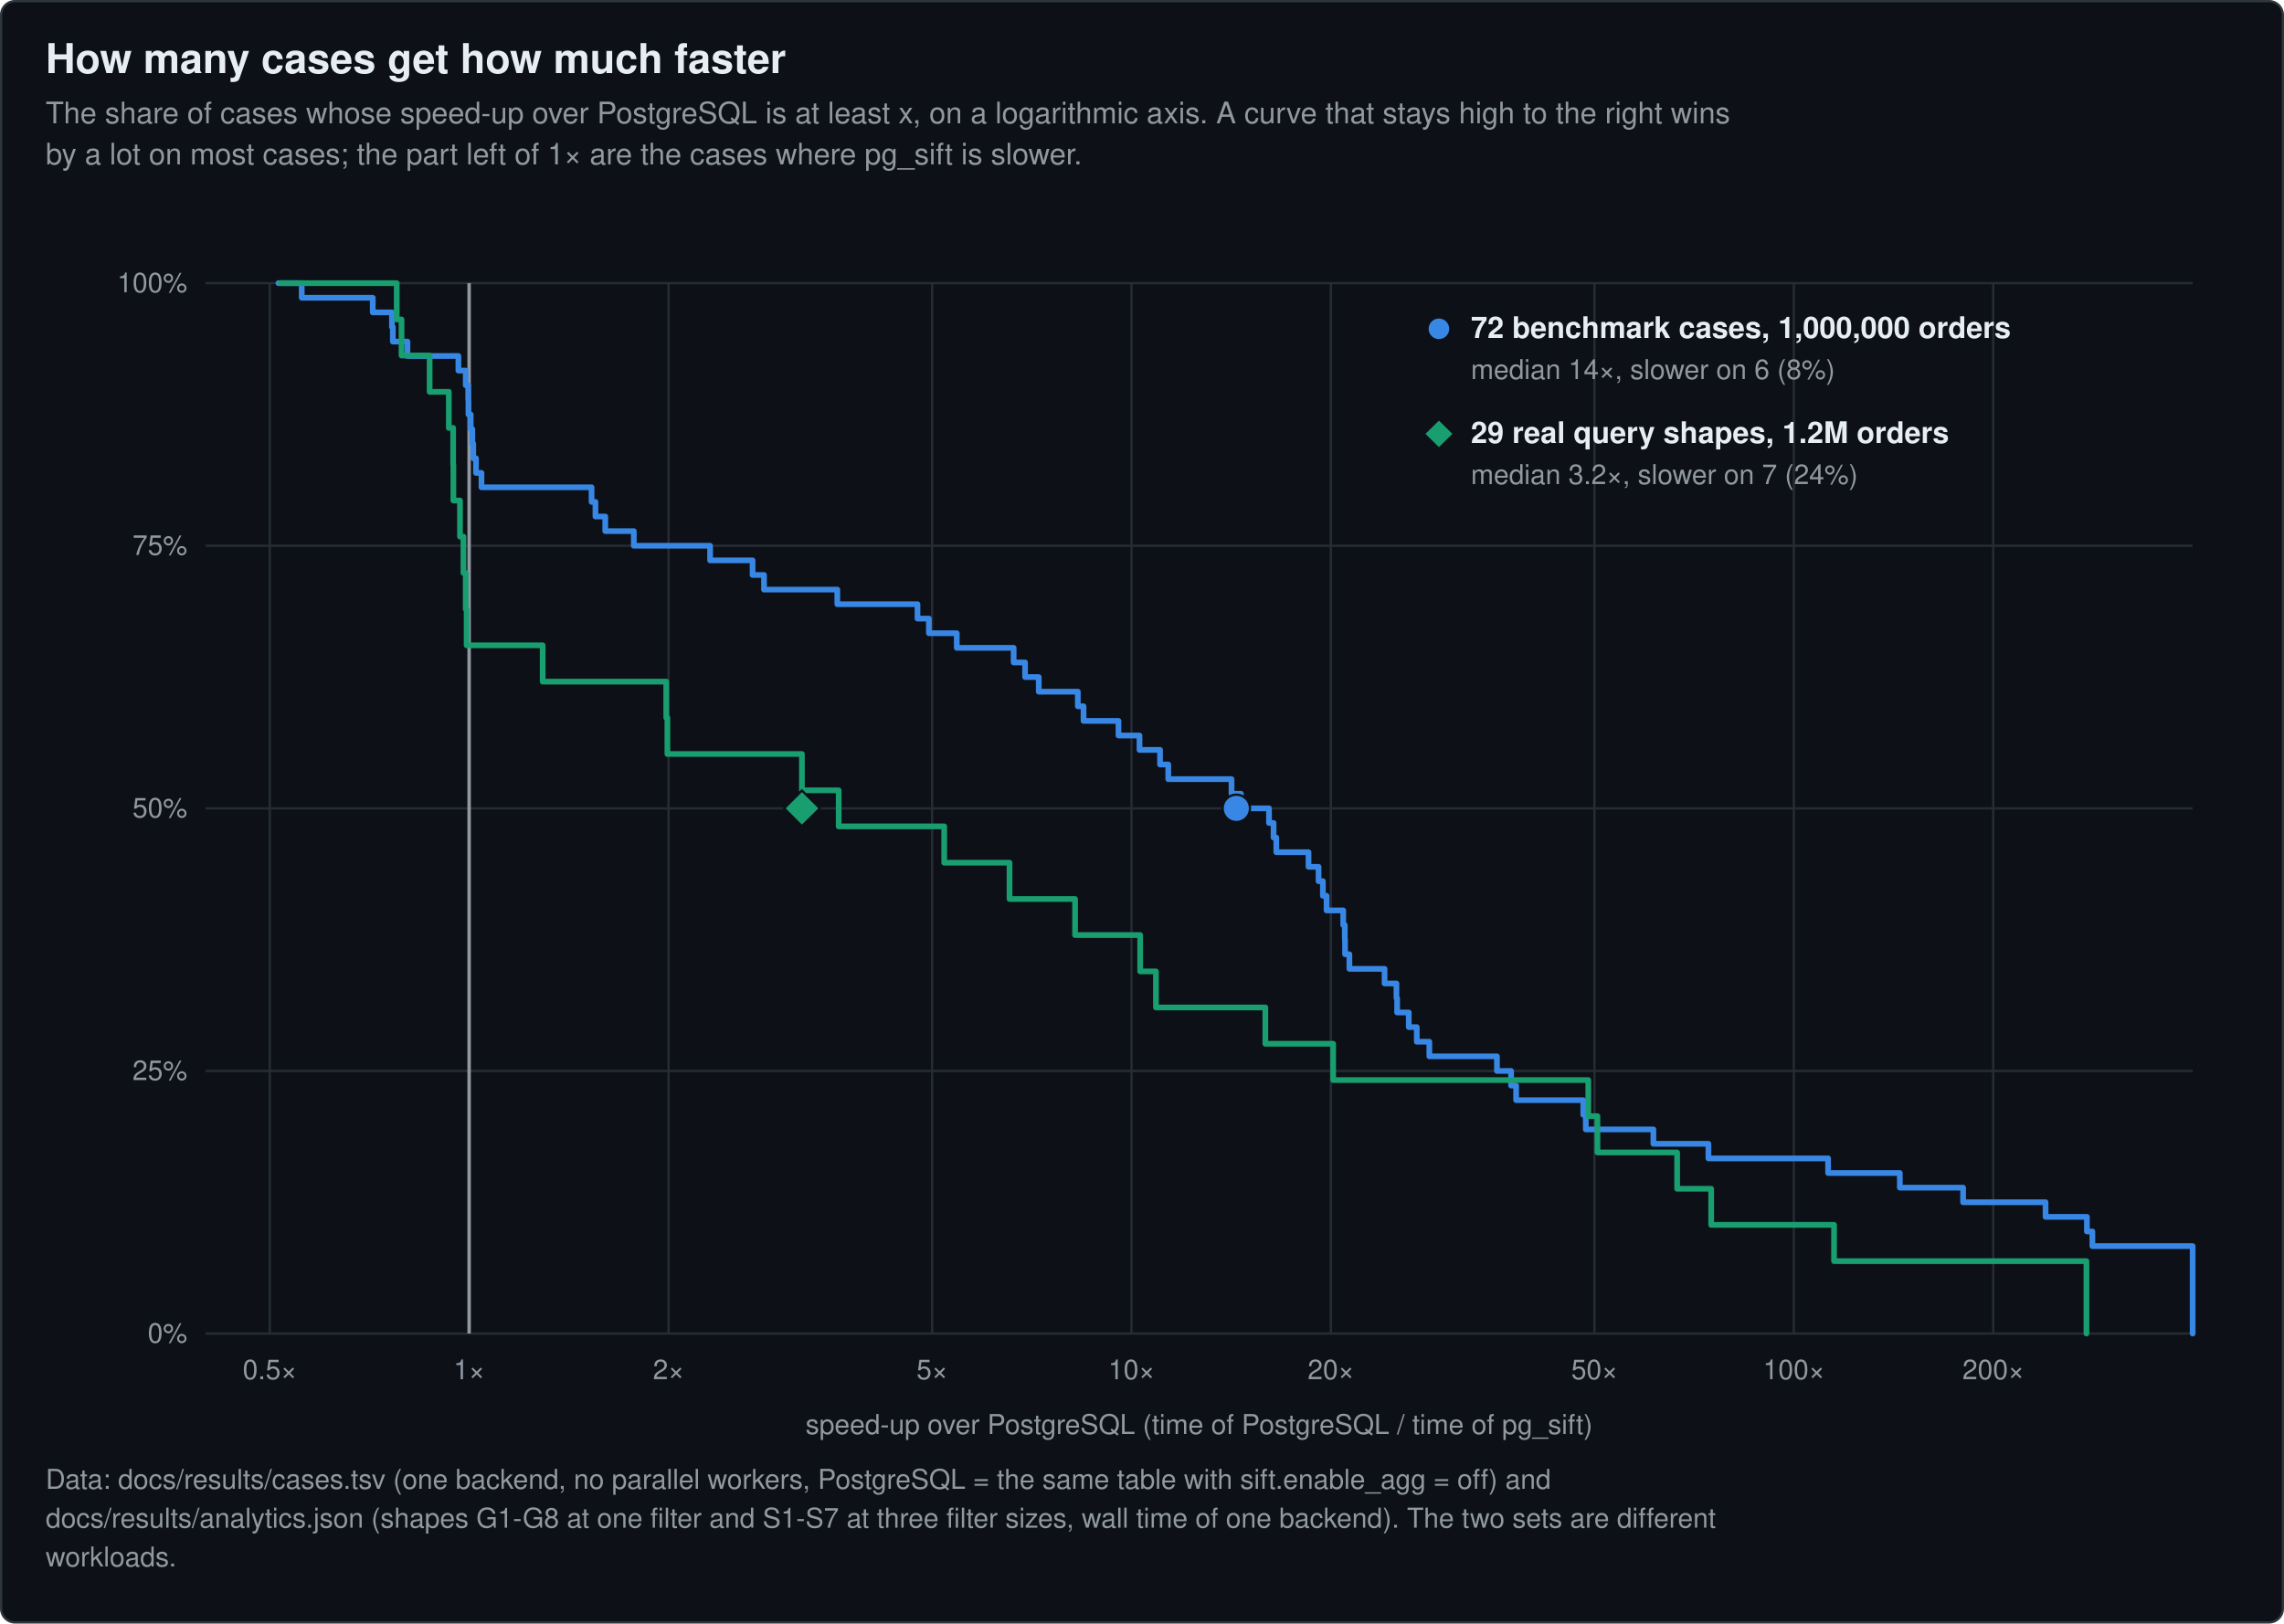
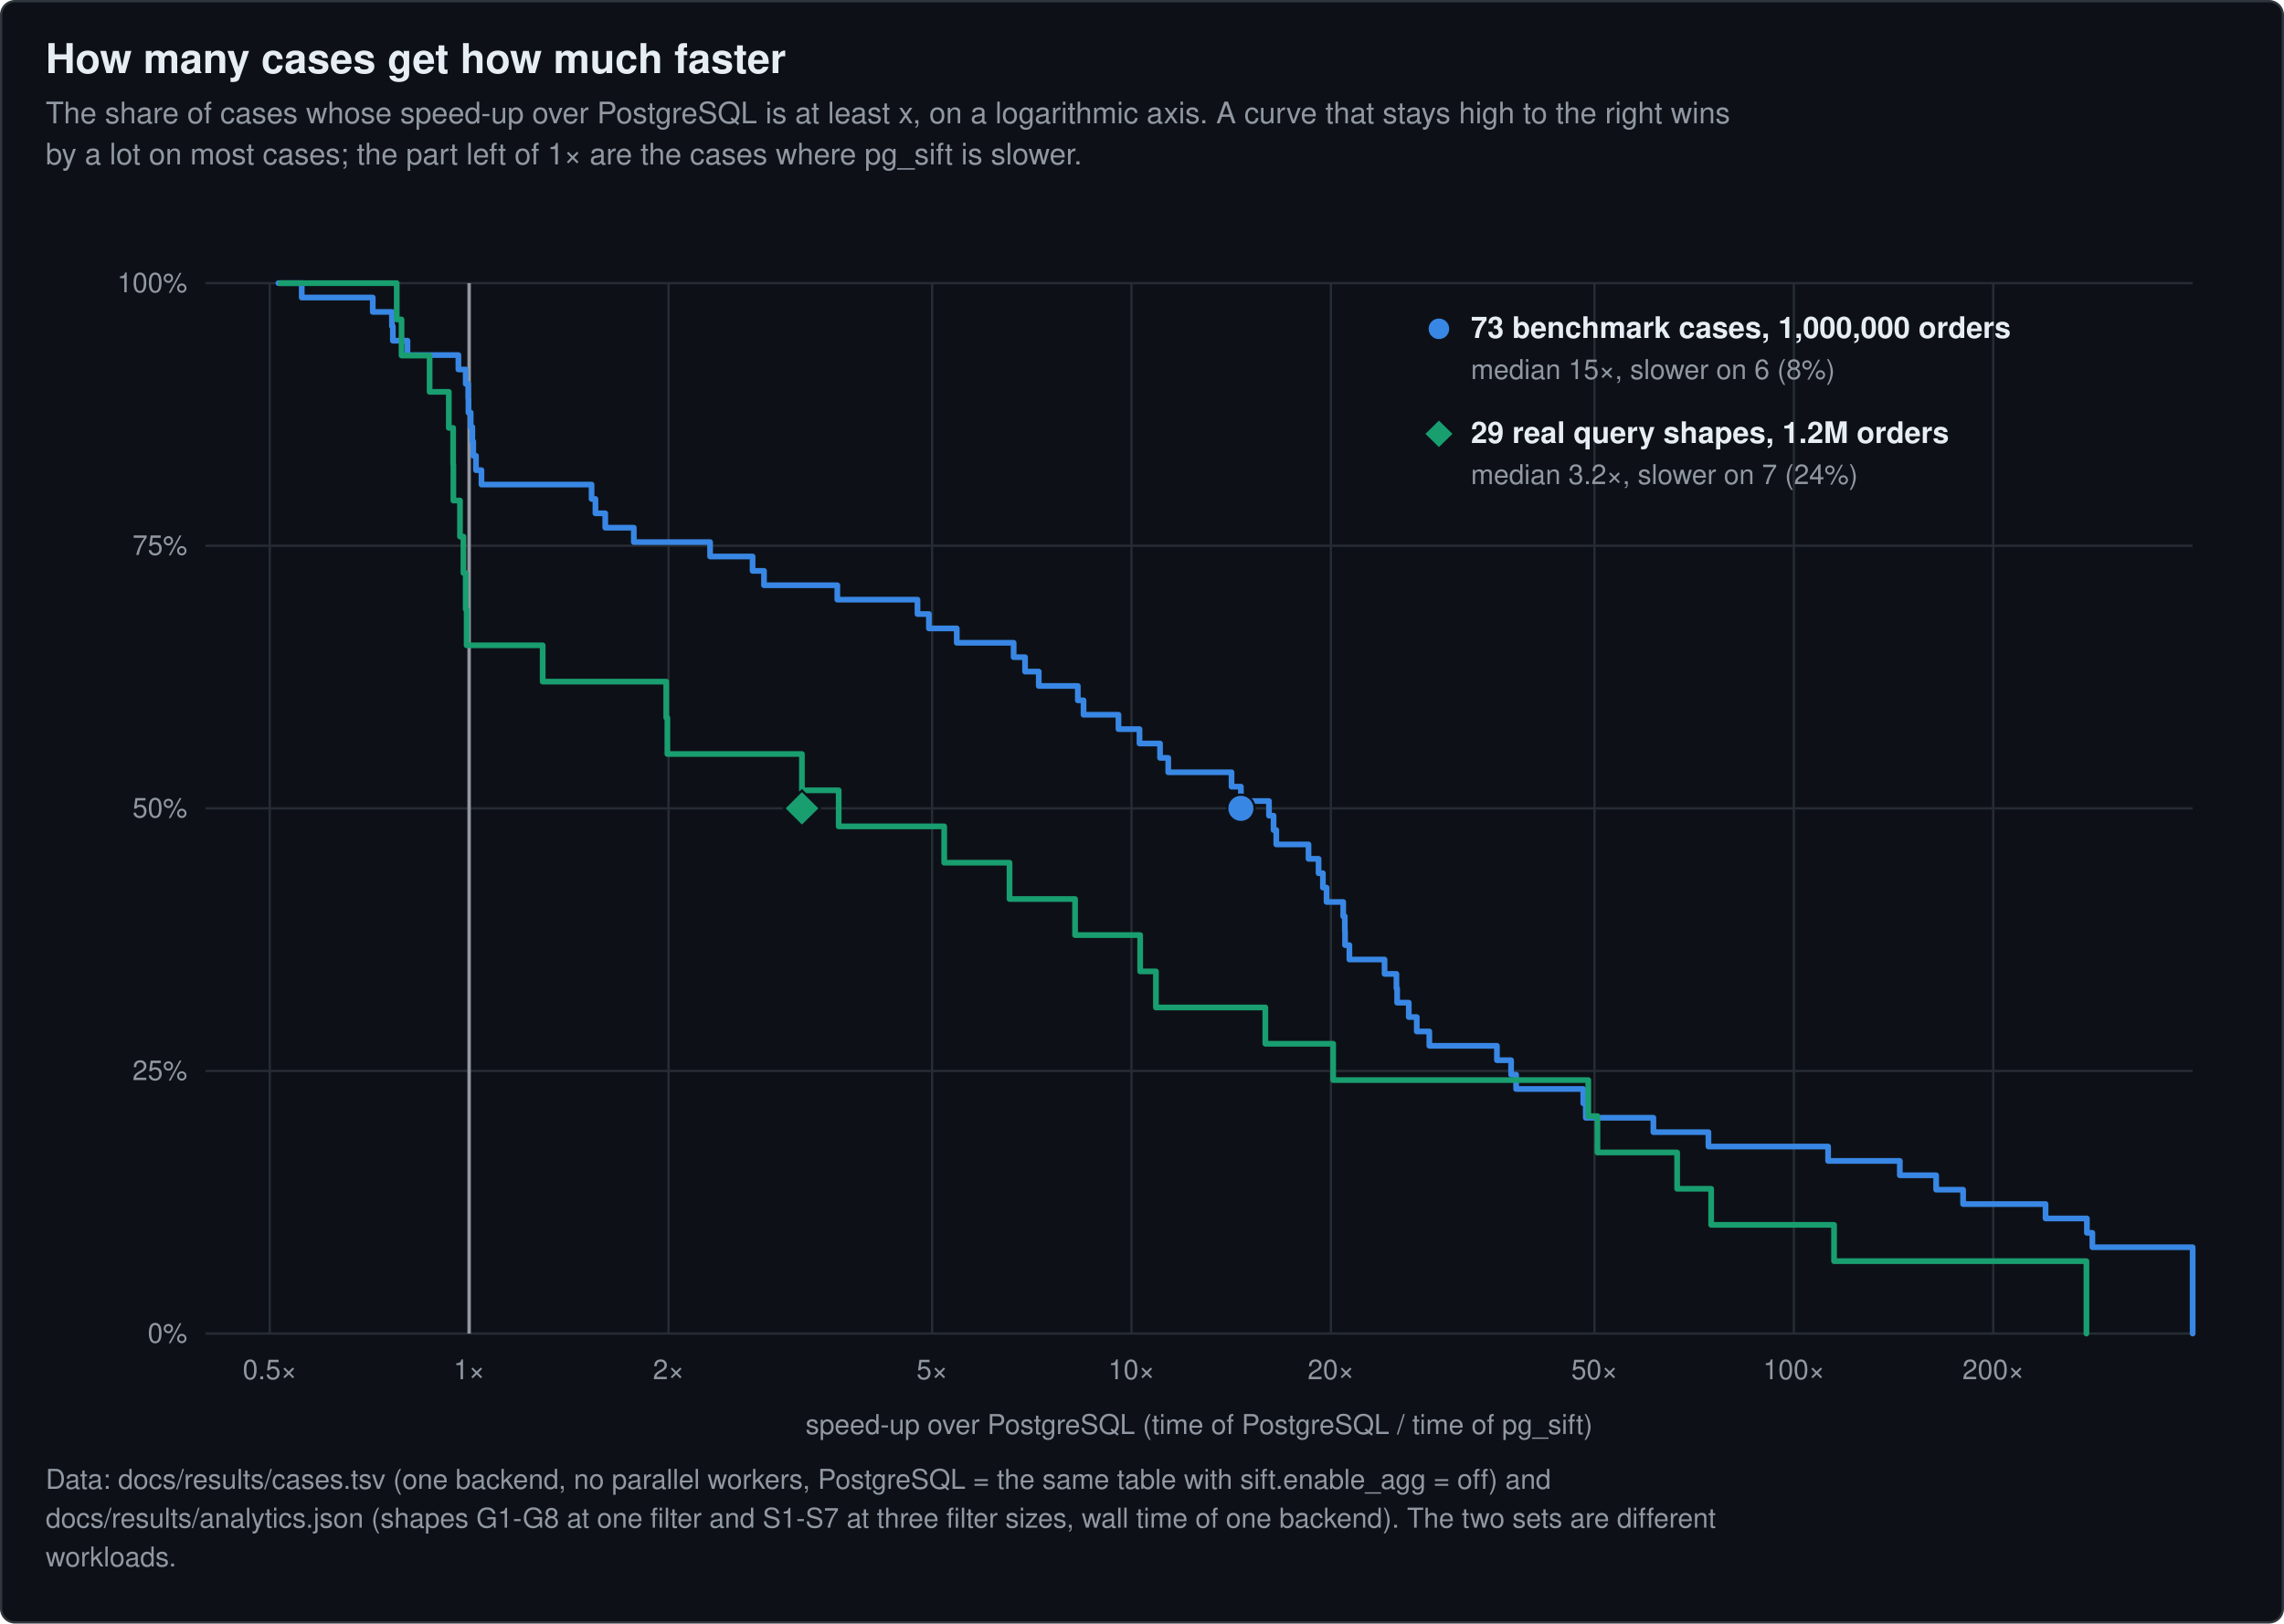
<svg xmlns="http://www.w3.org/2000/svg" width="1000" height="711" viewBox="0 0 1000 711" role="img" aria-labelledby="t d" font-family="Helvetica, Arial, sans-serif">
  <rect x="0.5" y="0.5" width="999" height="710" rx="6" fill="#0d1117" stroke="#30363d" />
  <text x="20" y="32" font-size="18" text-anchor="start" fill="#e6edf3" font-weight="bold">How many cases get how much faster</text>
  <text x="20" y="54" font-size="13" text-anchor="start" fill="#9198a1">The share of cases whose speed-up over PostgreSQL is at least x, on a logarithmic axis. A curve that stays high to the right wins</text>
  <text x="20" y="72" font-size="13" text-anchor="start" fill="#9198a1">by a lot on most cases; the part left of 1× are the cases where pg_sift is slower.</text>
  <line x1="90" y1="584" x2="960" y2="584" stroke="#262c34" stroke-width="1" />
  <text x="82" y="588" font-size="12" text-anchor="end" fill="#9198a1">0%</text>
  <line x1="90" y1="469" x2="960" y2="469" stroke="#262c34" stroke-width="1" />
  <text x="82" y="473" font-size="12" text-anchor="end" fill="#9198a1">25%</text>
  <line x1="90" y1="354" x2="960" y2="354" stroke="#262c34" stroke-width="1" />
  <text x="82" y="358" font-size="12" text-anchor="end" fill="#9198a1">50%</text>
  <line x1="90" y1="239" x2="960" y2="239" stroke="#262c34" stroke-width="1" />
  <text x="82" y="243" font-size="12" text-anchor="end" fill="#9198a1">75%</text>
  <line x1="90" y1="124" x2="960" y2="124" stroke="#262c34" stroke-width="1" />
  <text x="82" y="128" font-size="12" text-anchor="end" fill="#9198a1">100%</text>
  <line x1="118.1" y1="124" x2="118.1" y2="584" stroke="#262c34" stroke-width="1" />
  <text x="118.1" y="604" font-size="12" text-anchor="middle" fill="#9198a1">0.5×</text>
  <line x1="205.4" y1="124" x2="205.4" y2="584" stroke="#9198a1" stroke-width="1.5" />
  <text x="205.4" y="604" font-size="12" text-anchor="middle" fill="#9198a1">1×</text>
  <line x1="292.7" y1="124" x2="292.7" y2="584" stroke="#262c34" stroke-width="1" />
  <text x="292.7" y="604" font-size="12" text-anchor="middle" fill="#9198a1">2×</text>
  <line x1="408.1" y1="124" x2="408.1" y2="584" stroke="#262c34" stroke-width="1" />
  <text x="408.1" y="604" font-size="12" text-anchor="middle" fill="#9198a1">5×</text>
  <line x1="495.4" y1="124" x2="495.4" y2="584" stroke="#262c34" stroke-width="1" />
  <text x="495.4" y="604" font-size="12" text-anchor="middle" fill="#9198a1">10×</text>
  <line x1="582.7" y1="124" x2="582.7" y2="584" stroke="#262c34" stroke-width="1" />
  <text x="582.7" y="604" font-size="12" text-anchor="middle" fill="#9198a1">20×</text>
  <line x1="698.1" y1="124" x2="698.1" y2="584" stroke="#262c34" stroke-width="1" />
  <text x="698.1" y="604" font-size="12" text-anchor="middle" fill="#9198a1">50×</text>
  <line x1="785.4" y1="124" x2="785.4" y2="584" stroke="#262c34" stroke-width="1" />
  <text x="785.4" y="604" font-size="12" text-anchor="middle" fill="#9198a1">100×</text>
  <line x1="872.7" y1="124" x2="872.7" y2="584" stroke="#262c34" stroke-width="1" />
  <text x="872.7" y="604" font-size="12" text-anchor="middle" fill="#9198a1">200×</text>
  <text x="525" y="628" font-size="12" text-anchor="middle" fill="#9198a1">speed-up over PostgreSQL (time of PostgreSQL / time of pg_sift)</text>
-   <polyline fill="none" stroke="#3987e5" stroke-width="2.5" stroke-linejoin="round" stroke-linecap="round" points="121.9,124 121.9,124 121.9,124 132.1,124 132.1,130.4 163.2,130.4 163.2,136.8 171.6,136.8 171.6,143.2 172,143.2 172,149.6 178.4,149.6 178.4,155.9 200.7,155.9 200.7,162.3 203.9,162.3 203.9,168.7 205,168.7 205,175.1 205.1,175.1 205.1,181.5 206.1,181.5 206.1,187.9 206.8,187.9 206.8,194.3 207.2,194.3 207.2,200.7 208.4,200.7 208.4,207.1 210.8,207.1 210.8,213.4 259,213.4 259,219.8 260.7,219.8 260.7,226.2 265,226.2 265,232.6 277.5,232.6 277.5,239 310.9,239 310.9,245.4 329.5,245.4 329.5,251.8 334.5,251.8 334.5,258.2 366.6,258.2 366.6,264.6 401.7,264.6 401.7,270.9 406.7,270.9 406.7,277.3 418.9,277.3 418.9,283.7 443.8,283.7 443.8,290.1 448.8,290.1 448.8,296.5 454.8,296.5 454.8,302.9 471.9,302.9 471.9,309.3 474.4,309.3 474.4,315.7 489.7,315.7 489.7,322.1 498.9,322.1 498.9,328.4 507.9,328.4 507.9,334.8 511.5,334.8 511.5,341.2 539.2,341.2 539.2,347.6 543.3,347.6 543.3,354 555.6,354 555.6,360.4 557.6,360.4 557.6,366.8 558.8,366.8 558.8,373.2 572.9,373.2 572.9,379.6 577.3,379.6 577.3,385.9 579.2,385.9 579.2,392.3 580.8,392.3 580.8,398.7 588.1,398.7 588.1,405.1 588.8,405.1 588.8,411.5 588.9,411.5 588.9,417.9 590.8,417.9 590.8,424.3 606.2,424.3 606.2,430.7 611.4,430.7 611.4,437.1 611.7,437.1 611.7,443.4 616.8,443.4 616.8,449.8 620.3,449.8 620.3,456.2 625.8,456.2 625.8,462.6 655.4,462.6 655.4,469 661.6,469 661.6,475.4 663.8,475.4 663.8,481.8 693.2,481.8 693.2,488.2 694.3,488.2 694.3,494.6 723.9,494.6 723.9,500.9 748,500.9 748,507.3 800.4,507.3 800.4,513.7 831.8,513.7 831.8,520.1 859.5,520.1 859.5,526.5 895.6,526.5 895.6,532.9 913.7,532.9 913.7,539.3 916.1,539.3 916.1,545.7 960,545.7 960,552.1 960,552.1 960,558.4 960,558.4 960,564.8 960,564.8 960,571.2 960,571.2 960,577.6 960,584" />
-   <circle cx="541.3" cy="354" r="5.5" fill="#3987e5" stroke="#0d1117" stroke-width="2" paint-order="stroke" />
+   <polyline fill="none" stroke="#3987e5" stroke-width="2.5" stroke-linejoin="round" stroke-linecap="round" points="121.9,124 121.9,124 121.9,124 132.1,124 132.1,130.3 163.2,130.3 163.2,136.6 171.6,136.6 171.6,142.9 172,142.9 172,149.2 178.4,149.2 178.4,155.5 200.7,155.5 200.7,161.8 203.9,161.8 203.9,168.1 205,168.1 205,174.4 205.1,174.4 205.1,180.7 206.1,180.7 206.1,187 206.8,187 206.8,193.3 207.2,193.3 207.2,199.6 208.4,199.6 208.4,205.9 210.8,205.9 210.8,212.2 259,212.2 259,218.5 260.7,218.5 260.7,224.8 265,224.8 265,231.1 277.5,231.1 277.5,237.4 310.9,237.4 310.9,243.7 329.5,243.7 329.5,250 334.5,250 334.5,256.3 366.6,256.3 366.6,262.6 401.7,262.6 401.7,268.9 406.7,268.9 406.7,275.2 418.9,275.2 418.9,281.5 443.8,281.5 443.8,287.8 448.8,287.8 448.8,294.1 454.8,294.1 454.8,300.4 471.9,300.4 471.9,306.7 474.4,306.7 474.4,313 489.7,313 489.7,319.3 498.9,319.3 498.9,325.6 507.9,325.6 507.9,331.9 511.5,331.9 511.5,338.2 539.2,338.2 539.2,344.5 543.3,344.5 543.3,350.8 555.6,350.8 555.6,357.2 557.6,357.2 557.6,363.5 558.8,363.5 558.8,369.8 572.9,369.8 572.9,376.1 577.3,376.1 577.3,382.4 579.2,382.4 579.2,388.7 580.8,388.7 580.8,395 588.1,395 588.1,401.3 588.8,401.3 588.8,407.6 588.9,407.6 588.9,413.9 590.8,413.9 590.8,420.2 606.2,420.2 606.2,426.5 611.4,426.5 611.4,432.8 611.7,432.8 611.7,439.1 616.8,439.1 616.8,445.4 620.3,445.4 620.3,451.7 625.8,451.7 625.8,458 655.4,458 655.4,464.3 661.6,464.3 661.6,470.6 663.8,470.6 663.8,476.9 693.2,476.9 693.2,483.2 694.3,483.2 694.3,489.5 723.9,489.5 723.9,495.8 748,495.8 748,502.1 800.4,502.1 800.4,508.4 831.8,508.4 831.8,514.7 847.7,514.7 847.7,521 859.5,521 859.5,527.3 895.6,527.3 895.6,533.6 913.7,533.6 913.7,539.9 916.1,539.9 916.1,546.2 960,546.2 960,552.5 960,552.5 960,558.8 960,558.8 960,565.1 960,565.1 960,571.4 960,571.4 960,577.7 960,584" />
+   <circle cx="543.3" cy="354" r="5.5" fill="#3987e5" stroke="#0d1117" stroke-width="2" paint-order="stroke" />
  <circle cx="630" cy="144" r="4.5" fill="#3987e5" stroke="#0d1117" stroke-width="2" paint-order="stroke" />
-   <text x="644" y="148" font-size="13" text-anchor="start" fill="#e6edf3" font-weight="bold">72 benchmark cases, 1,000,000 orders</text>
-   <text x="644" y="166" font-size="12" text-anchor="start" fill="#9198a1">median 14×, slower on 6 (8%)</text>
+   <text x="644" y="148" font-size="13" text-anchor="start" fill="#e6edf3" font-weight="bold">73 benchmark cases, 1,000,000 orders</text>
+   <text x="644" y="166" font-size="12" text-anchor="start" fill="#9198a1">median 15×, slower on 6 (8%)</text>
  <polyline fill="none" stroke="#199e70" stroke-width="2.5" stroke-linejoin="round" stroke-linecap="round" points="122.8,124 122.8,124 122.8,124 173.7,124 173.7,139.9 175.8,139.9 175.8,155.7 188.1,155.7 188.1,171.6 196.5,171.6 196.5,187.4 198.4,187.4 198.4,203.3 198.5,203.3 198.5,219.2 201.4,219.2 201.4,235 202.9,235 202.9,250.9 203.9,250.9 203.9,266.8 204.3,266.8 204.3,282.6 237.6,282.6 237.6,298.5 291.7,298.5 291.7,314.3 292.2,314.3 292.2,330.2 351.1,330.2 351.1,346.1 367.2,346.1 367.2,361.9 413.4,361.9 413.4,377.8 442,377.8 442,393.7 470.7,393.7 470.7,409.5 499.2,409.5 499.2,425.4 506.1,425.4 506.1,441.2 554,441.2 554,457.1 583.7,457.1 583.7,473 695.4,473 695.4,488.8 699.4,488.8 699.4,504.7 734.3,504.7 734.3,520.6 749.2,520.6 749.2,536.4 803,536.4 803,552.3 913.5,552.3 913.5,568.1 913.5,584" />
  <polygon points="351.1,346.9 358.3,354 351.1,361.1 344,354" fill="#199e70" stroke="#0d1117" stroke-width="2" paint-order="stroke" />
  <polygon points="630,184.2 635.9,190 630,195.8 624.1,190" fill="#199e70" stroke="#0d1117" stroke-width="2" paint-order="stroke" />
  <text x="644" y="194" font-size="13" text-anchor="start" fill="#e6edf3" font-weight="bold">29 real query shapes, 1.2M orders</text>
  <text x="644" y="212" font-size="12" text-anchor="start" fill="#9198a1">median 3.2×, slower on 7 (24%)</text>
  <text x="20" y="652" font-size="12" text-anchor="start" fill="#9198a1">Data: docs/results/cases.tsv (one backend, no parallel workers, PostgreSQL = the same table with sift.enable_agg = off) and</text>
  <text x="20" y="669" font-size="12" text-anchor="start" fill="#9198a1">docs/results/analytics.json (shapes G1-G8 at one filter and S1-S7 at three filter sizes, wall time of one backend). The two sets are different</text>
  <text x="20" y="686" font-size="12" text-anchor="start" fill="#9198a1">workloads.</text>
</svg>
